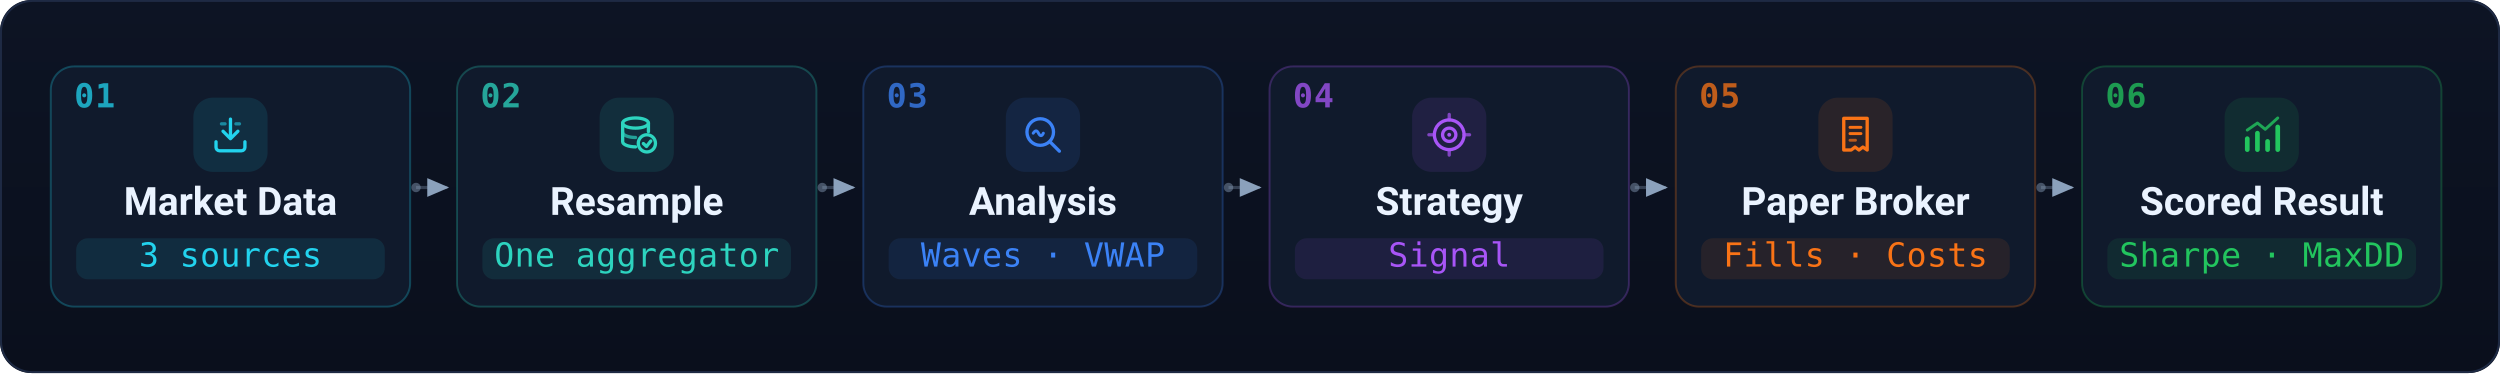
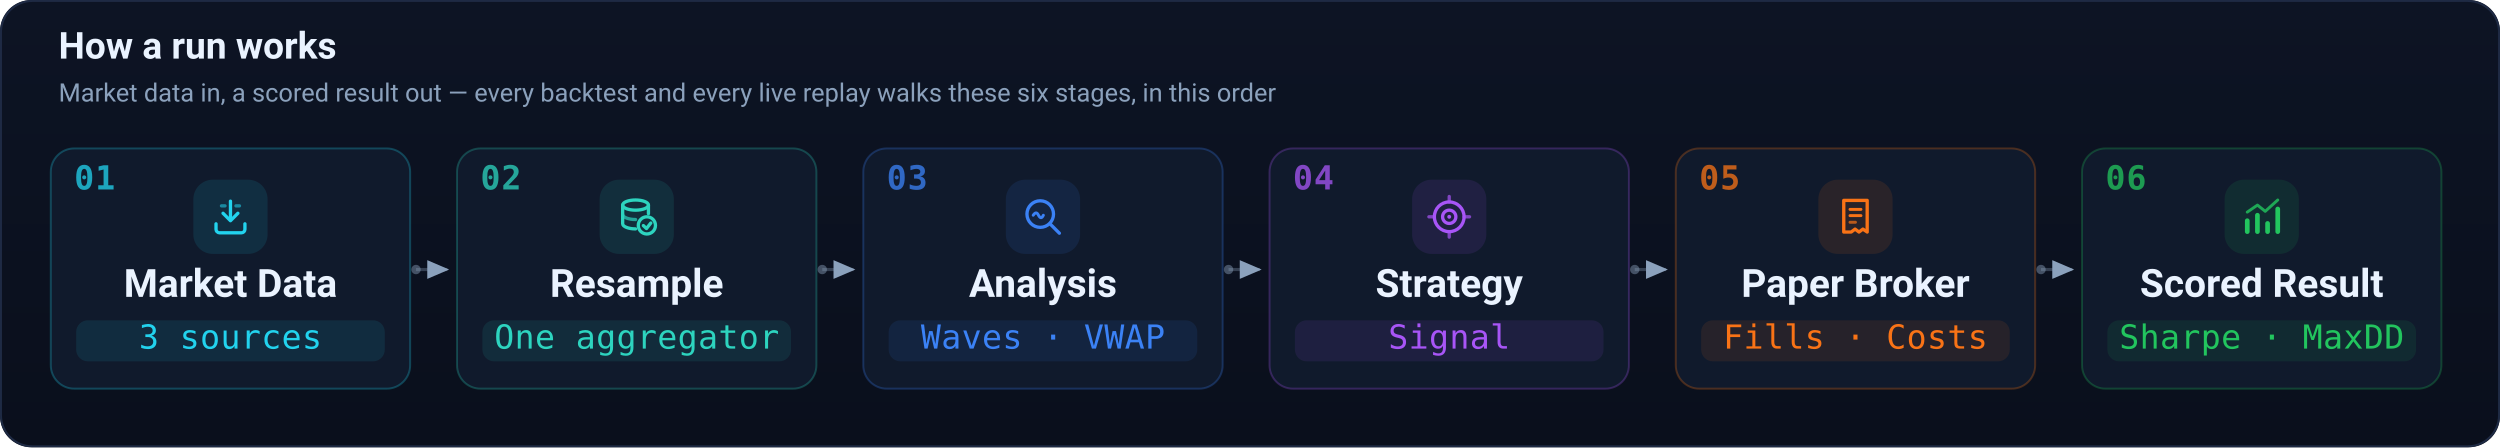
- <svg xmlns="http://www.w3.org/2000/svg" width="1280" height="191" viewBox="0 0 1280 191" role="img" aria-label="AutoTrader pipeline: market data is resampled, analysed, traded by the strategy, filled by the paper broker and scored">
+ <svg xmlns="http://www.w3.org/2000/svg" width="1280" height="229" viewBox="0 0 1280 229" role="img" aria-label="AutoTrader pipeline: market data is resampled, analysed, traded by the strategy, filled by the paper broker and scored">
  <defs>
    <linearGradient id="pbg" x1="0" y1="0" x2="0" y2="1">
      <stop offset="0%" stop-color="#0d1424" />
      <stop offset="100%" stop-color="#0a0f1c" />
    </linearGradient>
    <marker id="pah" markerWidth="8" markerHeight="8" refX="6.4" refY="4" orient="auto">
      <path d="M0 1 L7 4 L0 7 z" fill="#8ba1bc" />
    </marker>
  </defs>
-   <rect width="1280" height="191" rx="16" fill="url(#pbg)" />
-   <rect x="0.5" y="0.5" width="1279" height="190" rx="16" fill="none" stroke="#1e2a44" />
-   <line x1="213" y1="96" x2="229" y2="96" stroke="#8ba1bc" stroke-opacity="0.32" stroke-width="1.6" marker-end="url(#pah)" />
-   <circle cx="213" cy="96" r="2.4" fill="#8ba1bc" fill-opacity="0.45" />
-   <circle cx="213" cy="96" r="3.2" fill="#22d3ee" opacity="0">
+   <rect width="1280" height="229" rx="16" fill="url(#pbg)" />
+   <rect x="0.5" y="0.5" width="1279" height="228" rx="16" fill="none" stroke="#1e2a44" />
+   <text x="30" y="30" font-family="ui-sans-serif,-apple-system,BlinkMacSystemFont,'Segoe UI',Roboto,Helvetica,Arial,sans-serif" font-size="19" font-weight="700" fill="#eaf3ff">How a run works</text>
+   <text x="30" y="52" font-family="ui-sans-serif,-apple-system,BlinkMacSystemFont,'Segoe UI',Roboto,Helvetica,Arial,sans-serif" font-size="13" fill="#8ba1bc">Market data in, a scored result out — every backtest and every live replay walks these six stages, in this order</text>
+   <line x1="213" y1="138" x2="229" y2="138" stroke="#8ba1bc" stroke-opacity="0.32" stroke-width="1.6" marker-end="url(#pah)" />
+   <circle cx="213" cy="138" r="2.4" fill="#8ba1bc" fill-opacity="0.45" />
+   <circle cx="213" cy="138" r="3.2" fill="#22d3ee" opacity="0">
    <animate attributeName="cx" values="213;228" begin="0.00s" dur="0.72s" calcMode="linear" repeatCount="indefinite" />
    <animate attributeName="opacity" values="0;1;1;0" keyTimes="0;0.12;0.8;1" begin="0.00s" dur="0.72s" repeatCount="indefinite" />
  </circle>
-   <line x1="421" y1="96" x2="437" y2="96" stroke="#8ba1bc" stroke-opacity="0.32" stroke-width="1.6" marker-end="url(#pah)" />
-   <circle cx="421" cy="96" r="2.4" fill="#8ba1bc" fill-opacity="0.45" />
-   <circle cx="421" cy="96" r="3.2" fill="#2dd4bf" opacity="0">
+   <line x1="421" y1="138" x2="437" y2="138" stroke="#8ba1bc" stroke-opacity="0.32" stroke-width="1.6" marker-end="url(#pah)" />
+   <circle cx="421" cy="138" r="2.4" fill="#8ba1bc" fill-opacity="0.45" />
+   <circle cx="421" cy="138" r="3.2" fill="#2dd4bf" opacity="0">
    <animate attributeName="cx" values="421;436" begin="1.15s" dur="0.72s" calcMode="linear" repeatCount="indefinite" />
    <animate attributeName="opacity" values="0;1;1;0" keyTimes="0;0.12;0.8;1" begin="1.15s" dur="0.72s" repeatCount="indefinite" />
  </circle>
-   <line x1="629" y1="96" x2="645" y2="96" stroke="#8ba1bc" stroke-opacity="0.32" stroke-width="1.6" marker-end="url(#pah)" />
-   <circle cx="629" cy="96" r="2.4" fill="#8ba1bc" fill-opacity="0.45" />
-   <circle cx="629" cy="96" r="3.2" fill="#3b82f6" opacity="0">
+   <line x1="629" y1="138" x2="645" y2="138" stroke="#8ba1bc" stroke-opacity="0.32" stroke-width="1.6" marker-end="url(#pah)" />
+   <circle cx="629" cy="138" r="2.4" fill="#8ba1bc" fill-opacity="0.45" />
+   <circle cx="629" cy="138" r="3.2" fill="#3b82f6" opacity="0">
    <animate attributeName="cx" values="629;644" begin="2.30s" dur="0.72s" calcMode="linear" repeatCount="indefinite" />
    <animate attributeName="opacity" values="0;1;1;0" keyTimes="0;0.12;0.8;1" begin="2.30s" dur="0.72s" repeatCount="indefinite" />
  </circle>
-   <line x1="837" y1="96" x2="853" y2="96" stroke="#8ba1bc" stroke-opacity="0.32" stroke-width="1.6" marker-end="url(#pah)" />
-   <circle cx="837" cy="96" r="2.4" fill="#8ba1bc" fill-opacity="0.45" />
-   <circle cx="837" cy="96" r="3.2" fill="#a855f7" opacity="0">
+   <line x1="837" y1="138" x2="853" y2="138" stroke="#8ba1bc" stroke-opacity="0.32" stroke-width="1.6" marker-end="url(#pah)" />
+   <circle cx="837" cy="138" r="2.4" fill="#8ba1bc" fill-opacity="0.45" />
+   <circle cx="837" cy="138" r="3.2" fill="#a855f7" opacity="0">
    <animate attributeName="cx" values="837;852" begin="3.45s" dur="0.72s" calcMode="linear" repeatCount="indefinite" />
    <animate attributeName="opacity" values="0;1;1;0" keyTimes="0;0.12;0.8;1" begin="3.45s" dur="0.72s" repeatCount="indefinite" />
  </circle>
-   <line x1="1045" y1="96" x2="1061" y2="96" stroke="#8ba1bc" stroke-opacity="0.32" stroke-width="1.6" marker-end="url(#pah)" />
-   <circle cx="1045" cy="96" r="2.4" fill="#8ba1bc" fill-opacity="0.45" />
-   <circle cx="1045" cy="96" r="3.2" fill="#f97316" opacity="0">
+   <line x1="1045" y1="138" x2="1061" y2="138" stroke="#8ba1bc" stroke-opacity="0.32" stroke-width="1.6" marker-end="url(#pah)" />
+   <circle cx="1045" cy="138" r="2.4" fill="#8ba1bc" fill-opacity="0.45" />
+   <circle cx="1045" cy="138" r="3.2" fill="#f97316" opacity="0">
    <animate attributeName="cx" values="1045;1060" begin="4.60s" dur="0.72s" calcMode="linear" repeatCount="indefinite" />
    <animate attributeName="opacity" values="0;1;1;0" keyTimes="0;0.12;0.8;1" begin="4.60s" dur="0.72s" repeatCount="indefinite" />
  </circle>
-   <rect x="26" y="34" width="184" height="123" rx="12" fill="#101a2c" stroke="#22d3ee" stroke-opacity="0.26" />
-   <rect x="26" y="34" width="184" height="123" rx="12" fill="none" stroke="#22d3ee" stroke-width="1.6" stroke-opacity="0">
+   <rect x="26" y="76" width="184" height="123" rx="12" fill="#101a2c" stroke="#22d3ee" stroke-opacity="0.26" />
+   <rect x="26" y="76" width="184" height="123" rx="12" fill="none" stroke="#22d3ee" stroke-width="1.6" stroke-opacity="0">
    <animate attributeName="stroke-opacity" values="0;0;0.85;0.28;0.28" keyTimes="0;0;0.032;0.13;1" begin="0s" dur="6.9s" repeatCount="indefinite" />
  </rect>
-   <text x="38" y="55" font-family="ui-monospace,SFMono-Regular,Menlo,Consolas,monospace" font-size="17" font-weight="700" letter-spacing="0.5" fill="#22d3ee" fill-opacity="0.75">01</text>
-   <rect x="99.0" y="50" width="38" height="38" rx="10" fill="#22d3ee" fill-opacity="0.11" />
-   <g transform="translate(106.0,57) scale(1)">
+   <text x="38" y="97" font-family="ui-monospace,SFMono-Regular,Menlo,Consolas,monospace" font-size="17" font-weight="700" letter-spacing="0.5" fill="#22d3ee" fill-opacity="0.75">01</text>
+   <rect x="99.0" y="92" width="38" height="38" rx="10" fill="#22d3ee" fill-opacity="0.11" />
+   <g transform="translate(106.0,99) scale(1)">
    <path d="M12 4v9.4" fill="none" stroke="#22d3ee" stroke-linecap="round" stroke-width="1.7" />
    <path d="M8.2 10.2 12 14l3.8-3.8" fill="none" stroke="#22d3ee" stroke-linecap="round" stroke-width="1.7" stroke-linejoin="round" />
    <path d="M4.6 15.6v2.8a1.8 1.8 0 0 0 1.8 1.8h11.2a1.8 1.8 0 0 0 1.8-1.8v-2.8" fill="none" stroke="#22d3ee" stroke-linecap="round" stroke-width="1.7" />
    <path d="M7.4 6.4h1.8M14.8 6.4h1.8" fill="none" stroke="#22d3ee" stroke-linecap="round" stroke-width="1.7" stroke-opacity=".55" />
  </g>
-   <text x="118.0" y="110" text-anchor="middle" font-family="ui-sans-serif,-apple-system,BlinkMacSystemFont,'Segoe UI',Roboto,Helvetica,Arial,sans-serif" font-size="19.9" font-weight="700" fill="#eaf3ff">Market Data</text>
-   <rect x="39" y="122" width="158" height="21" rx="6" fill="#22d3ee" fill-opacity="0.10" />
-   <text x="118.0" y="136.5" text-anchor="middle" font-family="ui-monospace,SFMono-Regular,Menlo,Consolas,monospace" font-size="17.0" letter-spacing="0.2" fill="#22d3ee">3 sources</text>
-   <rect x="234" y="34" width="184" height="123" rx="12" fill="#101a2c" stroke="#2dd4bf" stroke-opacity="0.26" />
-   <rect x="234" y="34" width="184" height="123" rx="12" fill="none" stroke="#2dd4bf" stroke-width="1.6" stroke-opacity="0">
+   <text x="118.0" y="152" text-anchor="middle" font-family="ui-sans-serif,-apple-system,BlinkMacSystemFont,'Segoe UI',Roboto,Helvetica,Arial,sans-serif" font-size="19.9" font-weight="700" fill="#eaf3ff">Market Data</text>
+   <rect x="39" y="164" width="158" height="21" rx="6" fill="#22d3ee" fill-opacity="0.10" />
+   <text x="118.0" y="178.5" text-anchor="middle" font-family="ui-monospace,SFMono-Regular,Menlo,Consolas,monospace" font-size="17.0" letter-spacing="0.2" fill="#22d3ee">3 sources</text>
+   <rect x="234" y="76" width="184" height="123" rx="12" fill="#101a2c" stroke="#2dd4bf" stroke-opacity="0.26" />
+   <rect x="234" y="76" width="184" height="123" rx="12" fill="none" stroke="#2dd4bf" stroke-width="1.6" stroke-opacity="0">
    <animate attributeName="stroke-opacity" values="0;0;0.85;0.28;0.28" keyTimes="0;0.149;0.181;0.28;1" begin="0s" dur="6.9s" repeatCount="indefinite" />
  </rect>
-   <text x="246" y="55" font-family="ui-monospace,SFMono-Regular,Menlo,Consolas,monospace" font-size="17" font-weight="700" letter-spacing="0.5" fill="#2dd4bf" fill-opacity="0.75">02</text>
-   <rect x="307.0" y="50" width="38" height="38" rx="10" fill="#2dd4bf" fill-opacity="0.11" />
-   <g transform="translate(314.0,57) scale(1)">
+   <text x="246" y="97" font-family="ui-monospace,SFMono-Regular,Menlo,Consolas,monospace" font-size="17" font-weight="700" letter-spacing="0.5" fill="#2dd4bf" fill-opacity="0.75">02</text>
+   <rect x="307.0" y="92" width="38" height="38" rx="10" fill="#2dd4bf" fill-opacity="0.11" />
+   <g transform="translate(314.0,99) scale(1)">
    <ellipse cx="11.4" cy="6" rx="6.6" ry="2.6" fill="none" stroke="#2dd4bf" stroke-linecap="round" stroke-width="1.7" />
    <path d="M4.8 6v9.6c0 1.4 3 2.6 6.6 2.6" fill="none" stroke="#2dd4bf" stroke-linecap="round" stroke-width="1.7" />
    <path d="M18 6v4.4" fill="none" stroke="#2dd4bf" stroke-linecap="round" stroke-width="1.7" />
    <path d="M4.8 10.8c0 1.4 3 2.6 6.6 2.6" fill="none" stroke="#2dd4bf" stroke-linecap="round" stroke-width="1.7" stroke-opacity=".7" />
    <circle cx="17.2" cy="16.4" r="4.4" fill="none" stroke="#2dd4bf" stroke-linecap="round" stroke-width="1.7" />
    <path d="M15.4 16.5 17 18l2.2-2.8" fill="none" stroke="#2dd4bf" stroke-linecap="round" stroke-width="1.7" stroke-linejoin="round" />
  </g>
-   <text x="326.0" y="110" text-anchor="middle" font-family="ui-sans-serif,-apple-system,BlinkMacSystemFont,'Segoe UI',Roboto,Helvetica,Arial,sans-serif" font-size="19.9" font-weight="700" fill="#eaf3ff">Resample</text>
-   <rect x="247" y="122" width="158" height="21" rx="6" fill="#2dd4bf" fill-opacity="0.10" />
-   <text x="326.0" y="136.5" text-anchor="middle" font-family="ui-monospace,SFMono-Regular,Menlo,Consolas,monospace" font-size="17.0" letter-spacing="0.2" fill="#2dd4bf">One aggregator</text>
-   <rect x="442" y="34" width="184" height="123" rx="12" fill="#101a2c" stroke="#3b82f6" stroke-opacity="0.26" />
-   <rect x="442" y="34" width="184" height="123" rx="12" fill="none" stroke="#3b82f6" stroke-width="1.6" stroke-opacity="0">
+   <text x="326.0" y="152" text-anchor="middle" font-family="ui-sans-serif,-apple-system,BlinkMacSystemFont,'Segoe UI',Roboto,Helvetica,Arial,sans-serif" font-size="19.9" font-weight="700" fill="#eaf3ff">Resample</text>
+   <rect x="247" y="164" width="158" height="21" rx="6" fill="#2dd4bf" fill-opacity="0.10" />
+   <text x="326.0" y="178.5" text-anchor="middle" font-family="ui-monospace,SFMono-Regular,Menlo,Consolas,monospace" font-size="17.0" letter-spacing="0.2" fill="#2dd4bf">One aggregator</text>
+   <rect x="442" y="76" width="184" height="123" rx="12" fill="#101a2c" stroke="#3b82f6" stroke-opacity="0.26" />
+   <rect x="442" y="76" width="184" height="123" rx="12" fill="none" stroke="#3b82f6" stroke-width="1.6" stroke-opacity="0">
    <animate attributeName="stroke-opacity" values="0;0;0.85;0.28;0.28" keyTimes="0;0.316;0.348;0.446;1" begin="0s" dur="6.9s" repeatCount="indefinite" />
  </rect>
-   <text x="454" y="55" font-family="ui-monospace,SFMono-Regular,Menlo,Consolas,monospace" font-size="17" font-weight="700" letter-spacing="0.5" fill="#3b82f6" fill-opacity="0.75">03</text>
-   <rect x="515.0" y="50" width="38" height="38" rx="10" fill="#3b82f6" fill-opacity="0.11" />
-   <g transform="translate(522.0,57) scale(1)">
+   <text x="454" y="97" font-family="ui-monospace,SFMono-Regular,Menlo,Consolas,monospace" font-size="17" font-weight="700" letter-spacing="0.5" fill="#3b82f6" fill-opacity="0.75">03</text>
+   <rect x="515.0" y="92" width="38" height="38" rx="10" fill="#3b82f6" fill-opacity="0.11" />
+   <g transform="translate(522.0,99) scale(1)">
    <circle cx="10.6" cy="10.6" r="6.8" fill="none" stroke="#3b82f6" stroke-linecap="round" stroke-width="1.7" />
    <path d="M15.6 15.6 20.4 20.4" fill="none" stroke="#3b82f6" stroke-linecap="round" stroke-width="1.7" />
    <path d="M7 11.2c1.1-1.6 1.9-1.6 2.7 0 .9 1.7 1.7 1.7 2.5 0" fill="none" stroke="#3b82f6" stroke-linecap="round" stroke-width="1.5" />
  </g>
-   <text x="534.0" y="110" text-anchor="middle" font-family="ui-sans-serif,-apple-system,BlinkMacSystemFont,'Segoe UI',Roboto,Helvetica,Arial,sans-serif" font-size="19.9" font-weight="700" fill="#eaf3ff">Analysis</text>
-   <rect x="455" y="122" width="158" height="21" rx="6" fill="#3b82f6" fill-opacity="0.10" />
-   <text x="534.0" y="136.5" text-anchor="middle" font-family="ui-monospace,SFMono-Regular,Menlo,Consolas,monospace" font-size="17.0" letter-spacing="0.2" fill="#3b82f6">Waves · VWAP</text>
-   <rect x="650" y="34" width="184" height="123" rx="12" fill="#101a2c" stroke="#a855f7" stroke-opacity="0.26" />
-   <rect x="650" y="34" width="184" height="123" rx="12" fill="none" stroke="#a855f7" stroke-width="1.6" stroke-opacity="0">
+   <text x="534.0" y="152" text-anchor="middle" font-family="ui-sans-serif,-apple-system,BlinkMacSystemFont,'Segoe UI',Roboto,Helvetica,Arial,sans-serif" font-size="19.9" font-weight="700" fill="#eaf3ff">Analysis</text>
+   <rect x="455" y="164" width="158" height="21" rx="6" fill="#3b82f6" fill-opacity="0.10" />
+   <text x="534.0" y="178.5" text-anchor="middle" font-family="ui-monospace,SFMono-Regular,Menlo,Consolas,monospace" font-size="17.0" letter-spacing="0.2" fill="#3b82f6">Waves · VWAP</text>
+   <rect x="650" y="76" width="184" height="123" rx="12" fill="#101a2c" stroke="#a855f7" stroke-opacity="0.26" />
+   <rect x="650" y="76" width="184" height="123" rx="12" fill="none" stroke="#a855f7" stroke-width="1.6" stroke-opacity="0">
    <animate attributeName="stroke-opacity" values="0;0;0.85;0.28;0.28" keyTimes="0;0.483;0.514;0.613;1" begin="0s" dur="6.9s" repeatCount="indefinite" />
  </rect>
-   <text x="662" y="55" font-family="ui-monospace,SFMono-Regular,Menlo,Consolas,monospace" font-size="17" font-weight="700" letter-spacing="0.5" fill="#a855f7" fill-opacity="0.75">04</text>
-   <rect x="723.0" y="50" width="38" height="38" rx="10" fill="#a855f7" fill-opacity="0.11" />
-   <g transform="translate(730.0,57) scale(1)">
+   <text x="662" y="97" font-family="ui-monospace,SFMono-Regular,Menlo,Consolas,monospace" font-size="17" font-weight="700" letter-spacing="0.5" fill="#a855f7" fill-opacity="0.75">04</text>
+   <rect x="723.0" y="92" width="38" height="38" rx="10" fill="#a855f7" fill-opacity="0.11" />
+   <g transform="translate(730.0,99) scale(1)">
    <circle cx="12" cy="12" r="7.6" fill="none" stroke="#a855f7" stroke-linecap="round" stroke-width="1.7" />
    <circle cx="12" cy="12" r="3.4" fill="none" stroke="#a855f7" stroke-linecap="round" stroke-width="1.7" />
    <circle cx="12" cy="12" r="1" fill="#a855f7" stroke="none" />
    <path d="M12 1.6v2.8M12 19.6v2.8M1.6 12h2.8M19.6 12h2.8" fill="none" stroke="#a855f7" stroke-linecap="round" stroke-width="1.7" stroke-opacity=".7" />
  </g>
-   <text x="742.0" y="110" text-anchor="middle" font-family="ui-sans-serif,-apple-system,BlinkMacSystemFont,'Segoe UI',Roboto,Helvetica,Arial,sans-serif" font-size="19.9" font-weight="700" fill="#eaf3ff">Strategy</text>
-   <rect x="663" y="122" width="158" height="21" rx="6" fill="#a855f7" fill-opacity="0.10" />
-   <text x="742.0" y="136.5" text-anchor="middle" font-family="ui-monospace,SFMono-Regular,Menlo,Consolas,monospace" font-size="17.0" letter-spacing="0.2" fill="#a855f7">Signal</text>
-   <rect x="858" y="34" width="184" height="123" rx="12" fill="#101a2c" stroke="#f97316" stroke-opacity="0.26" />
-   <rect x="858" y="34" width="184" height="123" rx="12" fill="none" stroke="#f97316" stroke-width="1.6" stroke-opacity="0">
+   <text x="742.0" y="152" text-anchor="middle" font-family="ui-sans-serif,-apple-system,BlinkMacSystemFont,'Segoe UI',Roboto,Helvetica,Arial,sans-serif" font-size="19.9" font-weight="700" fill="#eaf3ff">Strategy</text>
+   <rect x="663" y="164" width="158" height="21" rx="6" fill="#a855f7" fill-opacity="0.10" />
+   <text x="742.0" y="178.5" text-anchor="middle" font-family="ui-monospace,SFMono-Regular,Menlo,Consolas,monospace" font-size="17.0" letter-spacing="0.2" fill="#a855f7">Signal</text>
+   <rect x="858" y="76" width="184" height="123" rx="12" fill="#101a2c" stroke="#f97316" stroke-opacity="0.26" />
+   <rect x="858" y="76" width="184" height="123" rx="12" fill="none" stroke="#f97316" stroke-width="1.6" stroke-opacity="0">
    <animate attributeName="stroke-opacity" values="0;0;0.85;0.28;0.28" keyTimes="0;0.649;0.681;0.78;1" begin="0s" dur="6.9s" repeatCount="indefinite" />
  </rect>
-   <text x="870" y="55" font-family="ui-monospace,SFMono-Regular,Menlo,Consolas,monospace" font-size="17" font-weight="700" letter-spacing="0.5" fill="#f97316" fill-opacity="0.75">05</text>
-   <rect x="931.0" y="50" width="38" height="38" rx="10" fill="#f97316" fill-opacity="0.11" />
-   <g transform="translate(938.0,57) scale(1)">
+   <text x="870" y="97" font-family="ui-monospace,SFMono-Regular,Menlo,Consolas,monospace" font-size="17" font-weight="700" letter-spacing="0.5" fill="#f97316" fill-opacity="0.75">05</text>
+   <rect x="931.0" y="92" width="38" height="38" rx="10" fill="#f97316" fill-opacity="0.11" />
+   <g transform="translate(938.0,99) scale(1)">
    <path d="M6 3.6h12v16.2l-2.2-1.5-2 1.5-2-1.5-2 1.5L6 19.8z" fill="none" stroke="#f97316" stroke-linecap="round" stroke-width="1.7" stroke-linejoin="round" />
    <path d="M9.2 8.2h5.6M9.2 11.4h5.6" fill="none" stroke="#f97316" stroke-linecap="round" stroke-width="1.5" />
    <path d="M9.2 14.8h2.8" fill="none" stroke="#f97316" stroke-linecap="round" stroke-width="1.5" stroke-opacity=".7" />
  </g>
-   <text x="950.0" y="110" text-anchor="middle" font-family="ui-sans-serif,-apple-system,BlinkMacSystemFont,'Segoe UI',Roboto,Helvetica,Arial,sans-serif" font-size="19.9" font-weight="700" fill="#eaf3ff">Paper Broker</text>
-   <rect x="871" y="122" width="158" height="21" rx="6" fill="#f97316" fill-opacity="0.10" />
-   <text x="950.0" y="136.5" text-anchor="middle" font-family="ui-monospace,SFMono-Regular,Menlo,Consolas,monospace" font-size="17.0" letter-spacing="0.2" fill="#f97316">Fills · Costs</text>
-   <rect x="1066" y="34" width="184" height="123" rx="12" fill="#101a2c" stroke="#22c55e" stroke-opacity="0.26" />
-   <rect x="1066" y="34" width="184" height="123" rx="12" fill="none" stroke="#22c55e" stroke-width="1.6" stroke-opacity="0">
+   <text x="950.0" y="152" text-anchor="middle" font-family="ui-sans-serif,-apple-system,BlinkMacSystemFont,'Segoe UI',Roboto,Helvetica,Arial,sans-serif" font-size="19.9" font-weight="700" fill="#eaf3ff">Paper Broker</text>
+   <rect x="871" y="164" width="158" height="21" rx="6" fill="#f97316" fill-opacity="0.10" />
+   <text x="950.0" y="178.5" text-anchor="middle" font-family="ui-monospace,SFMono-Regular,Menlo,Consolas,monospace" font-size="17.0" letter-spacing="0.2" fill="#f97316">Fills · Costs</text>
+   <rect x="1066" y="76" width="184" height="123" rx="12" fill="#101a2c" stroke="#22c55e" stroke-opacity="0.26" />
+   <rect x="1066" y="76" width="184" height="123" rx="12" fill="none" stroke="#22c55e" stroke-width="1.6" stroke-opacity="0">
    <animate attributeName="stroke-opacity" values="0;0;0.85;0.28;0.28" keyTimes="0;0.816;0.848;0.946;1" begin="0s" dur="6.9s" repeatCount="indefinite" />
  </rect>
-   <text x="1078" y="55" font-family="ui-monospace,SFMono-Regular,Menlo,Consolas,monospace" font-size="17" font-weight="700" letter-spacing="0.5" fill="#22c55e" fill-opacity="0.75">06</text>
-   <rect x="1139.0" y="50" width="38" height="38" rx="10" fill="#22c55e" fill-opacity="0.11" />
-   <g transform="translate(1146.0,57) scale(1)">
+   <text x="1078" y="97" font-family="ui-monospace,SFMono-Regular,Menlo,Consolas,monospace" font-size="17" font-weight="700" letter-spacing="0.5" fill="#22c55e" fill-opacity="0.75">06</text>
+   <rect x="1139.0" y="92" width="38" height="38" rx="10" fill="#22c55e" fill-opacity="0.11" />
+   <g transform="translate(1146.0,99) scale(1)">
    <path d="M4.6 19.6V14M9.8 19.6v-8.4M15 19.6v-4.2M20.2 19.6V8" fill="none" stroke="#22c55e" stroke-linecap="round" stroke-width="2.4" />
    <path d="M4.6 9.6 9.8 6l4 3.2L20.2 3.4" fill="none" stroke="#22c55e" stroke-linecap="round" stroke-width="1.5" stroke-opacity=".8" stroke-linejoin="round" />
  </g>
-   <text x="1158.0" y="110" text-anchor="middle" font-family="ui-sans-serif,-apple-system,BlinkMacSystemFont,'Segoe UI',Roboto,Helvetica,Arial,sans-serif" font-size="19.9" font-weight="700" fill="#eaf3ff">Scored Result</text>
-   <rect x="1079" y="122" width="158" height="21" rx="6" fill="#22c55e" fill-opacity="0.10" />
-   <text x="1158.0" y="136.5" text-anchor="middle" font-family="ui-monospace,SFMono-Regular,Menlo,Consolas,monospace" font-size="17.0" letter-spacing="0.2" fill="#22c55e">Sharpe · MaxDD</text>
+   <text x="1158.0" y="152" text-anchor="middle" font-family="ui-sans-serif,-apple-system,BlinkMacSystemFont,'Segoe UI',Roboto,Helvetica,Arial,sans-serif" font-size="19.9" font-weight="700" fill="#eaf3ff">Scored Result</text>
+   <rect x="1079" y="164" width="158" height="21" rx="6" fill="#22c55e" fill-opacity="0.10" />
+   <text x="1158.0" y="178.5" text-anchor="middle" font-family="ui-monospace,SFMono-Regular,Menlo,Consolas,monospace" font-size="17.0" letter-spacing="0.2" fill="#22c55e">Sharpe · MaxDD</text>
</svg>
